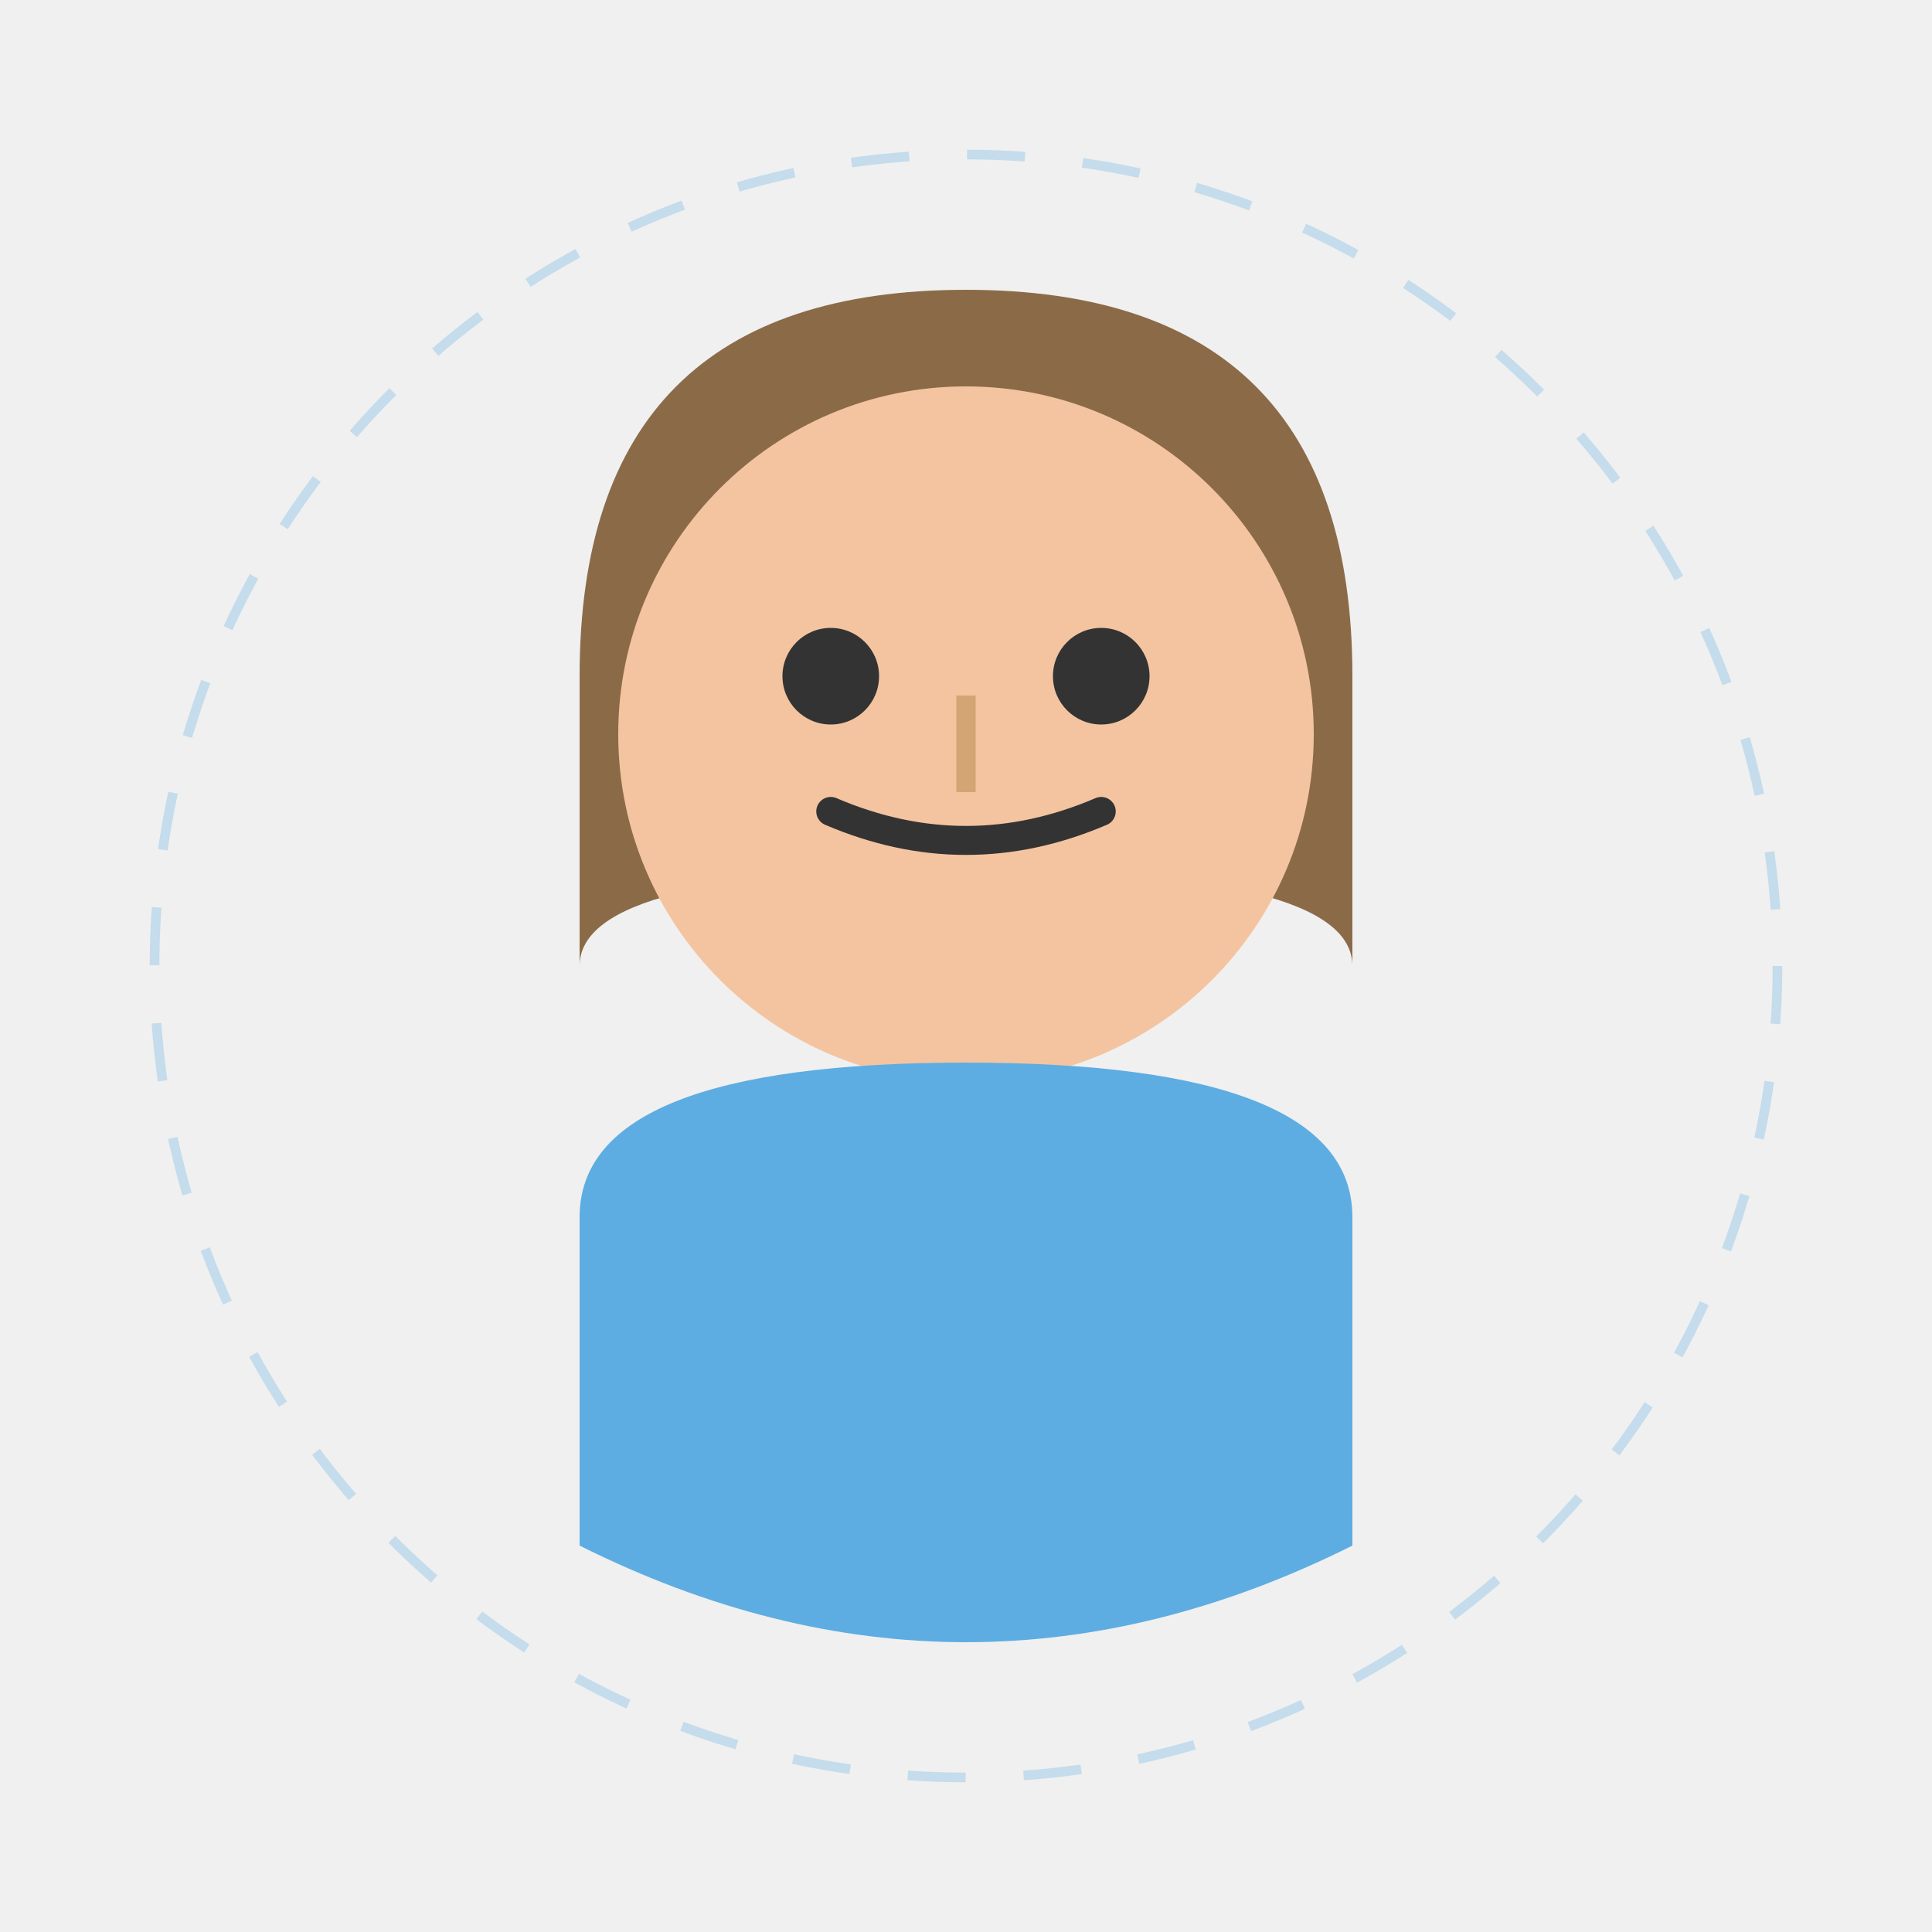
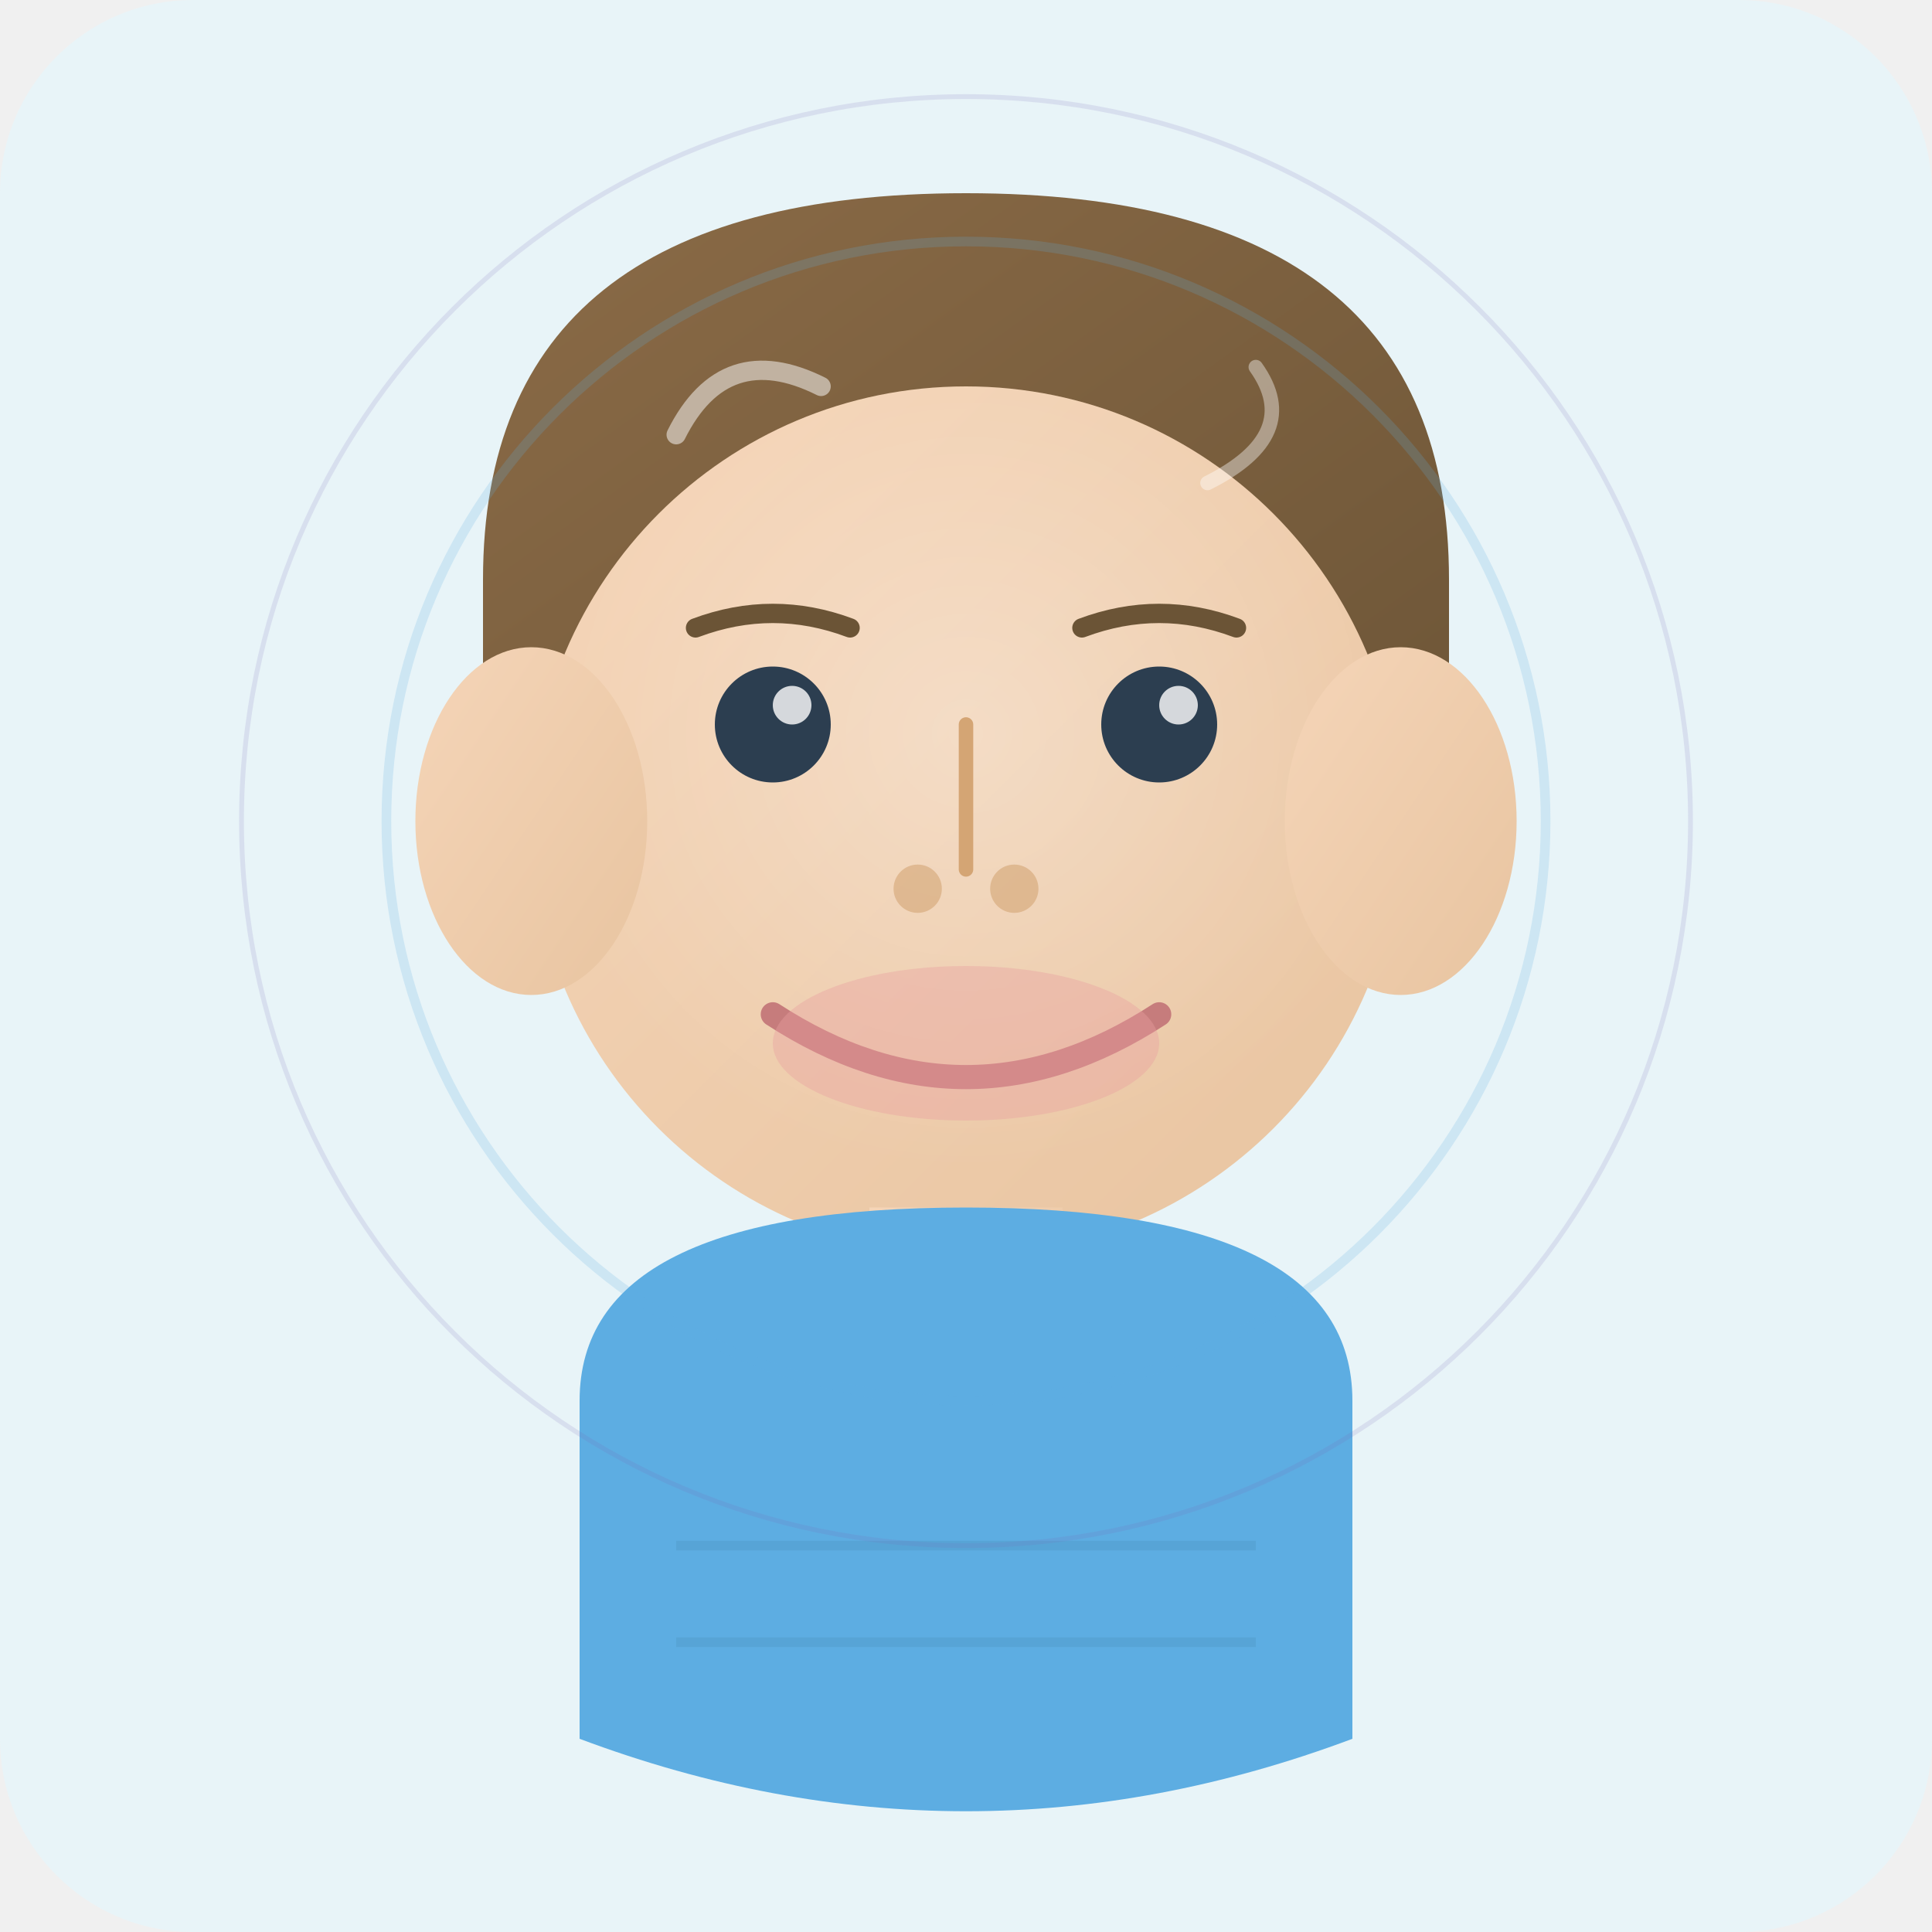
- <svg xmlns="http://www.w3.org/2000/svg" width="100" height="100" viewBox="0 0 100 100" fill="none">
-   <path d="M30 35 Q30 15 50 15 Q70 15 70 35 L70 50 Q70 45 50 45 Q30 45 30 50 Z" fill="#8B6B47" />
-   <circle cx="50" cy="38" r="18" fill="#F4C4A0" />
-   <circle cx="43" cy="35" r="2.5" fill="#333" />
-   <circle cx="57" cy="35" r="2.5" fill="#333" />
-   <path d="M43 42 Q50 45 57 42" stroke="#333" stroke-width="1.5" fill="none" stroke-linecap="round" />
-   <line x1="50" y1="36" x2="50" y2="41" stroke="#D4A574" stroke-width="1" />
-   <rect x="47" y="55" width="6" height="8" fill="#F4C4A0" />
-   <path d="M30 63 Q30 55 50 55 Q70 55 70 63 L70 80 Q50 90 30 80 Z" fill="#5DADE2" />
-   <circle cx="50" cy="50" r="42" fill="none" stroke="#5DADE2" stroke-width="0.5" opacity="0.3" stroke-dasharray="3,3" />
+ <svg xmlns="http://www.w3.org/2000/svg" width="200" height="200" viewBox="0 0 200 200" fill="none">
+   <defs>
+     <linearGradient id="skinGradient" x1="0%" y1="0%" x2="100%" y2="100%">
+       <stop offset="0%" style="stop-color:#F5D5B8;stop-opacity:1" />
+       <stop offset="100%" style="stop-color:#E8C4A0;stop-opacity:1" />
+     </linearGradient>
+     <linearGradient id="hairGradient" x1="0%" y1="0%" x2="100%" y2="100%">
+       <stop offset="0%" style="stop-color:#8B6B47;stop-opacity:1" />
+       <stop offset="100%" style="stop-color:#6B5436;stop-opacity:1" />
+     </linearGradient>
+     <radialGradient id="faceGlow" cx="50%" cy="40%">
+       <stop offset="0%" style="stop-color:#FFFFFF;stop-opacity:0.3" />
+       <stop offset="100%" style="stop-color:#FFFFFF;stop-opacity:0" />
+     </radialGradient>
+   </defs>
+   <rect width="200" height="200" fill="#E8F4F8" rx="20" />
+   <path d="M50 60 Q50 20 100 20 Q150 20 150 60 L150 90 Q100 95 50 90 Z" fill="url(#hairGradient)" />
+   <circle cx="100" cy="85" r="45" fill="url(#skinGradient)" />
+   <circle cx="100" cy="85" r="45" fill="url(#faceGlow)" />
+   <ellipse cx="55" cy="85" rx="12" ry="18" fill="url(#skinGradient)" />
+   <ellipse cx="145" cy="85" rx="12" ry="18" fill="url(#skinGradient)" />
+   <circle cx="80" cy="75" r="6" fill="#2C3E50" />
+   <circle cx="120" cy="75" r="6" fill="#2C3E50" />
+   <circle cx="82" cy="73" r="2" fill="white" opacity="0.8" />
+   <circle cx="122" cy="73" r="2" fill="white" opacity="0.8" />
+   <path d="M72 65 Q80 62 88 65" stroke="#6B5436" stroke-width="2" fill="none" stroke-linecap="round" />
+   <path d="M112 65 Q120 62 128 65" stroke="#6B5436" stroke-width="2" fill="none" stroke-linecap="round" />
+   <path d="M100 75 L100 90" stroke="#D4A574" stroke-width="1.5" stroke-linecap="round" />
+   <circle cx="95" cy="92" r="2.5" fill="#D4A574" opacity="0.6" />
+   <circle cx="105" cy="92" r="2.5" fill="#D4A574" opacity="0.6" />
+   <path d="M80 105 Q100 118 120 105" stroke="#C67C7C" stroke-width="2.5" fill="none" stroke-linecap="round" />
+   <ellipse cx="100" cy="108" rx="20" ry="8" fill="#E8A0A0" opacity="0.4" />
+   <rect x="90" y="125" width="20" height="20" fill="url(#skinGradient)" />
+   <path d="M60 145 Q60 125 100 125 Q140 125 140 145 L140 180 Q100 195 60 180 Z" fill="#5DADE2" />
+   <line x1="70" y1="160" x2="130" y2="160" stroke="#4A8FB8" stroke-width="1" opacity="0.3" />
+   <line x1="70" y1="170" x2="130" y2="170" stroke="#4A8FB8" stroke-width="1" opacity="0.3" />
+   <circle cx="100" cy="85" r="60" fill="none" stroke="#5DADE2" stroke-width="1" opacity="0.2" />
+   <circle cx="100" cy="85" r="75" fill="none" stroke="#7B68B6" stroke-width="0.5" opacity="0.15" />
+   <path d="M70 45 Q75 35 85 40" stroke="white" stroke-width="2" fill="none" stroke-linecap="round" opacity="0.5" />
+   <path d="M130 38 Q135 45 125 50" stroke="white" stroke-width="1.5" fill="none" stroke-linecap="round" opacity="0.4" />
</svg>
